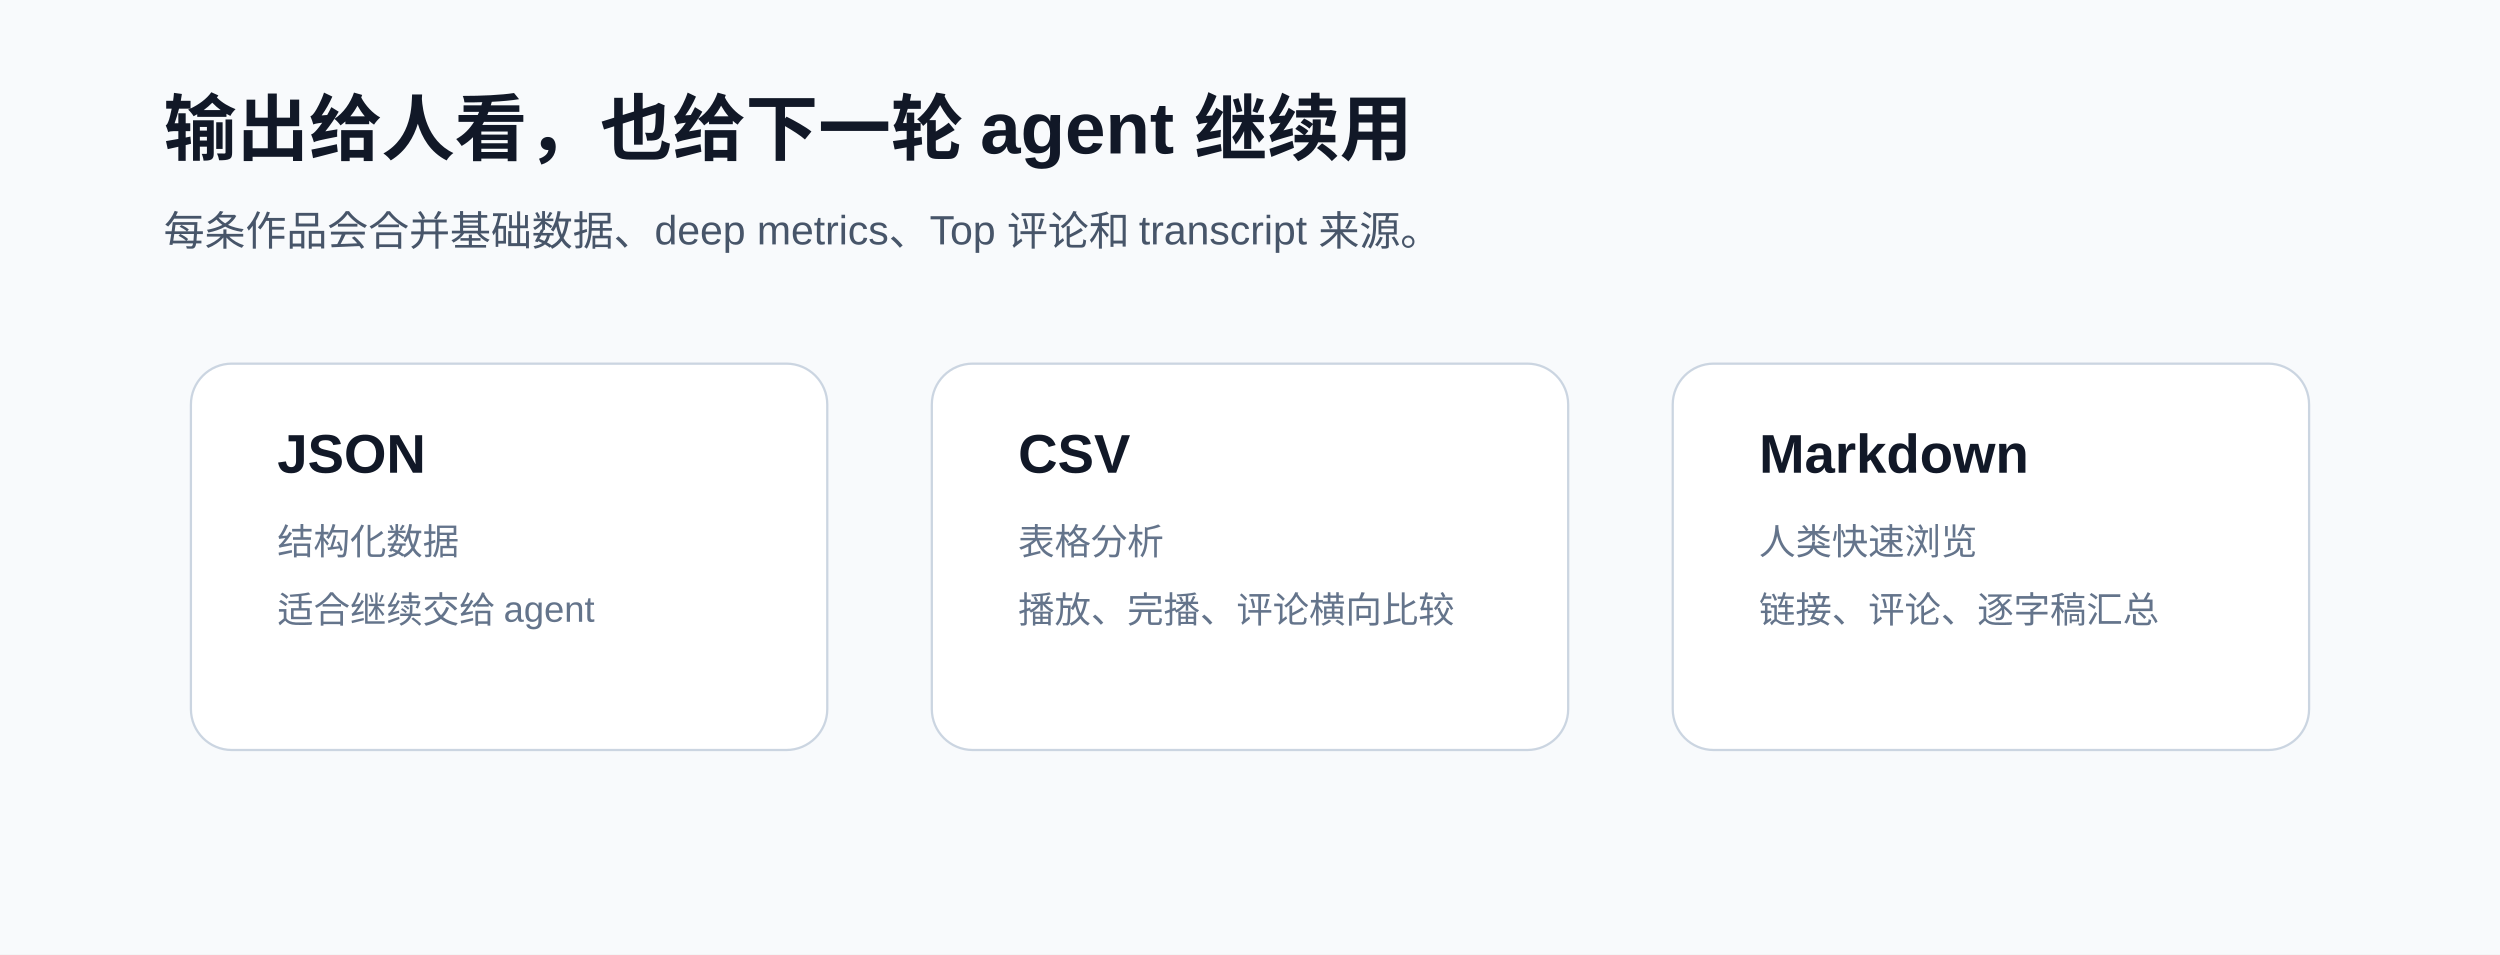
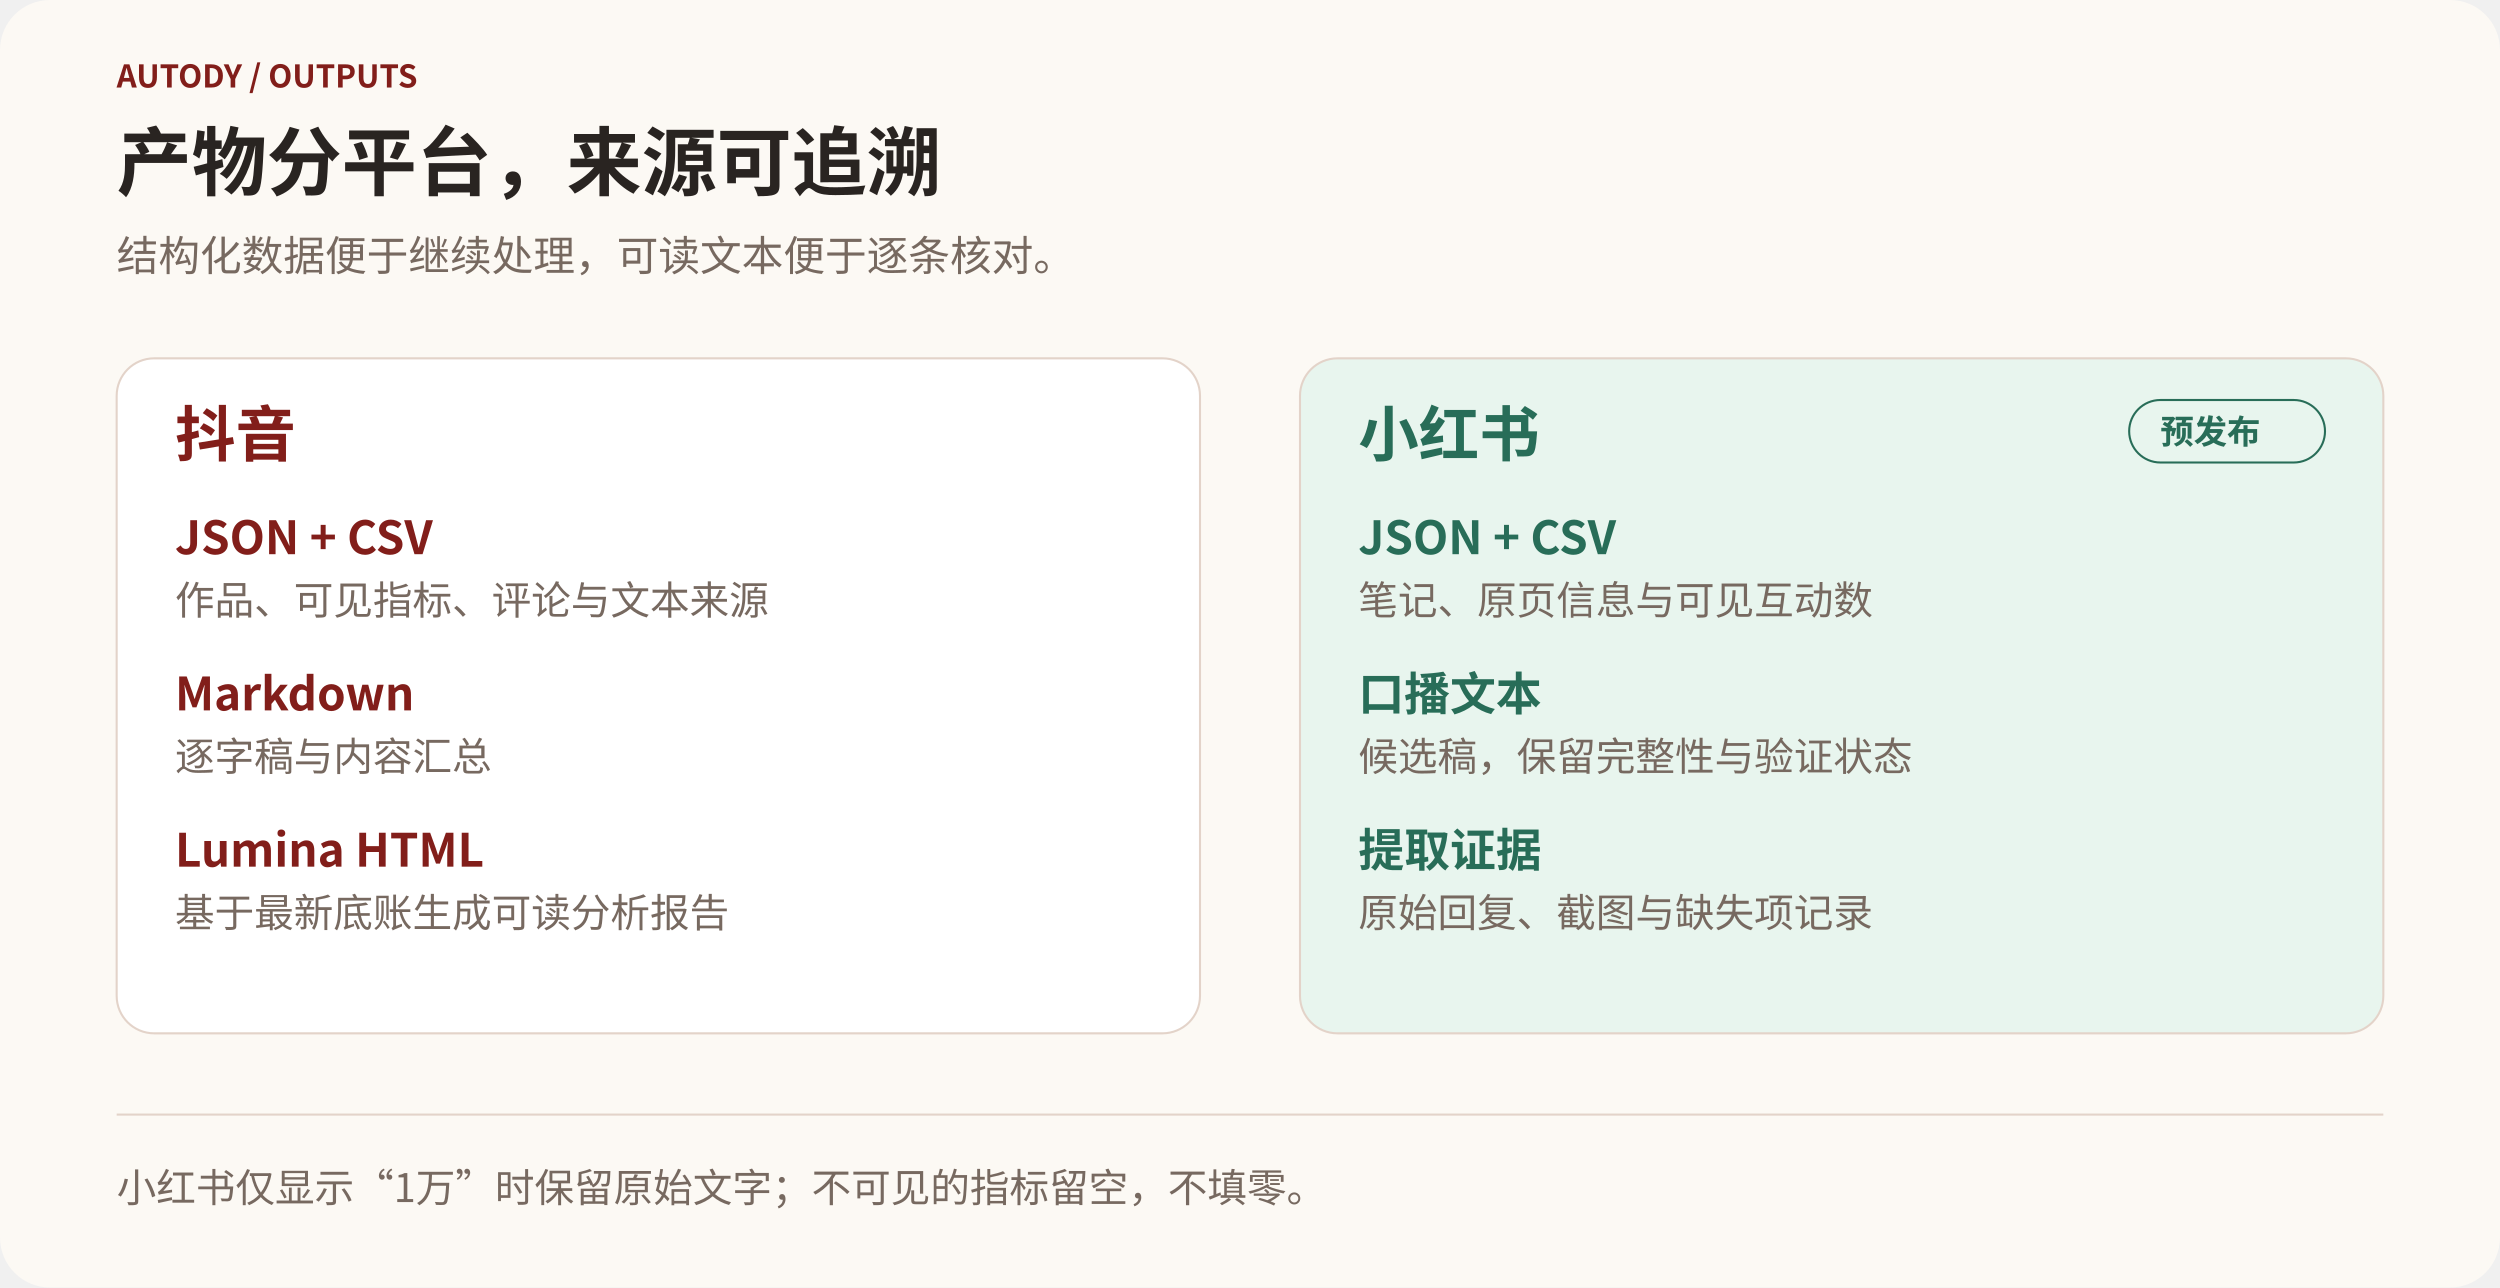
- <svg xmlns="http://www.w3.org/2000/svg" width="1100" height="420" viewBox="0 0 1100 420" role="img" aria-label="Autody outputs">
-   <rect width="1100" height="420" fill="#f8fafc" />
-   <text x="72" y="68" font-family="Arial, 'PingFang SC', sans-serif" font-size="32" font-weight="700" fill="#111827">输出给人看，也给下一轮 agent 继续用</text>
-   <text x="72" y="108" font-family="Arial, 'PingFang SC', sans-serif" font-size="18" fill="#475569">每条作品会合并基础数据、deep metrics、Top 评论和 transcript 来源。</text>
-   <g font-family="Arial, 'PingFang SC', sans-serif">
-     <rect x="84" y="160" width="280" height="170" rx="18" fill="#ffffff" stroke="#cbd5e1" />
-     <text x="122" y="208" font-size="24" font-weight="700" fill="#111827">JSON</text>
-     <text x="122" y="244" font-size="16" fill="#64748b">结构化数据</text>
-     <text x="122" y="274" font-size="16" fill="#64748b">适合继续交给 agent</text>
-     <rect x="410" y="160" width="280" height="170" rx="18" fill="#ffffff" stroke="#cbd5e1" />
-     <text x="448" y="208" font-size="24" font-weight="700" fill="#111827">CSV</text>
-     <text x="448" y="244" font-size="16" fill="#64748b">表格分析</text>
-     <text x="448" y="274" font-size="16" fill="#64748b">播放、完播、评论横向比较</text>
-     <rect x="736" y="160" width="280" height="170" rx="18" fill="#ffffff" stroke="#cbd5e1" />
-     <text x="774" y="208" font-size="24" font-weight="700" fill="#111827">Markdown</text>
-     <text x="774" y="244" font-size="16" fill="#64748b">人类快速浏览</text>
-     <text x="774" y="274" font-size="16" fill="#64748b">链接、评论、逐字稿汇总</text>
-   </g>
+ <svg xmlns="http://www.w3.org/2000/svg" width="1200" height="618" viewBox="0 0 1200 618" role="img" aria-labelledby="title desc">
+   <rect width="1200" height="618" rx="24" fill="#fcf9f4" />
+   <text x="56" y="42" font-family="'Microsoft YaHei', 'PingFang SC', 'Noto Sans CJK SC', sans-serif" font-size="15" font-weight="600" fill="#821e1a">AUTODY / OUTPUTS</text>
+   <text x="56" y="91" font-family="'Microsoft YaHei', 'PingFang SC', 'Noto Sans CJK SC', sans-serif" font-size="36" font-weight="700" fill="#292421">产物分平台，来源可追溯</text>
+   <text x="56" y="130" font-family="'Microsoft YaHei', 'PingFang SC', 'Noto Sans CJK SC', sans-serif" font-size="20" font-weight="400" fill="#776960">结构化数据便于继续处理，可读文本便于逐条核对。</text>
+   <rect x="56" y="172" width="520" height="324" rx="18" fill="#ffffff" stroke="#e3d3c9" />
+   <text x="84" y="219" font-family="'Microsoft YaHei', 'PingFang SC', 'Noto Sans CJK SC', sans-serif" font-size="29" font-weight="700" fill="#821e1a">抖音</text>
+   <text x="84" y="266" font-family="'Microsoft YaHei', 'PingFang SC', 'Noto Sans CJK SC', sans-serif" font-size="22" font-weight="700" fill="#821e1a">JSON + CSV</text>
+   <text x="84" y="295" font-family="'Microsoft YaHei', 'PingFang SC', 'Noto Sans CJK SC', sans-serif" font-size="19" font-weight="400" fill="#776960">作品、可见指标、评论与文本来源</text>
+   <text x="84" y="341" font-family="'Microsoft YaHei', 'PingFang SC', 'Noto Sans CJK SC', sans-serif" font-size="22" font-weight="700" fill="#821e1a">Markdown</text>
+   <text x="84" y="370" font-family="'Microsoft YaHei', 'PingFang SC', 'Noto Sans CJK SC', sans-serif" font-size="19" font-weight="400" fill="#776960">逐字稿与内容汇总</text>
+   <text x="84" y="416" font-family="'Microsoft YaHei', 'PingFang SC', 'Noto Sans CJK SC', sans-serif" font-size="22" font-weight="700" fill="#821e1a">Lumina HTML</text>
+   <text x="84" y="445" font-family="'Microsoft YaHei', 'PingFang SC', 'Noto Sans CJK SC', sans-serif" font-size="19" font-weight="400" fill="#776960">基于最新底账生成可读分析报告</text>
+   <rect x="624" y="172" width="520" height="324" rx="18" fill="#e8f5ee" stroke="#e3d3c9" />
+   <text x="652" y="219" font-family="'Microsoft YaHei', 'PingFang SC', 'Noto Sans CJK SC', sans-serif" font-size="29" font-weight="700" fill="#286d58">小红书</text>
+   <text x="652" y="266" font-family="'Microsoft YaHei', 'PingFang SC', 'Noto Sans CJK SC', sans-serif" font-size="22" font-weight="700" fill="#286d58">JSON + CSV</text>
+   <text x="652" y="295" font-family="'Microsoft YaHei', 'PingFang SC', 'Noto Sans CJK SC', sans-serif" font-size="19" font-weight="400" fill="#776960">笔记、原页信息与可见互动数</text>
+   <text x="652" y="341" font-family="'Microsoft YaHei', 'PingFang SC', 'Noto Sans CJK SC', sans-serif" font-size="22" font-weight="700" fill="#286d58">口播文本</text>
+   <text x="652" y="370" font-family="'Microsoft YaHei', 'PingFang SC', 'Noto Sans CJK SC', sans-serif" font-size="19" font-weight="400" fill="#776960">候选稿，保留完整性与验证状态</text>
+   <text x="652" y="416" font-family="'Microsoft YaHei', 'PingFang SC', 'Noto Sans CJK SC', sans-serif" font-size="22" font-weight="700" fill="#286d58">提取证据</text>
+   <text x="652" y="445" font-family="'Microsoft YaHei', 'PingFang SC', 'Noto Sans CJK SC', sans-serif" font-size="19" font-weight="400" fill="#776960">原始回复、截图与缺失项记录</text>
+   <rect x="1022" y="192" width="94" height="30" rx="15" fill="#e8f5ee" stroke="#286d58" />
+   <text x="1037" y="213" font-family="'Microsoft YaHei', 'PingFang SC', 'Noto Sans CJK SC', sans-serif" font-size="16" font-weight="600" fill="#286d58">预发布</text>
+   <path d="M56 535H1144" fill="none" stroke="#e3d3c9" />
+   <text x="56" y="577" font-family="'Microsoft YaHei', 'PingFang SC', 'Noto Sans CJK SC', sans-serif" font-size="19" font-weight="400" fill="#776960">小红书仅显示“1万”时保留原始文字；不可见的指标留空，不填零。</text>
</svg>
